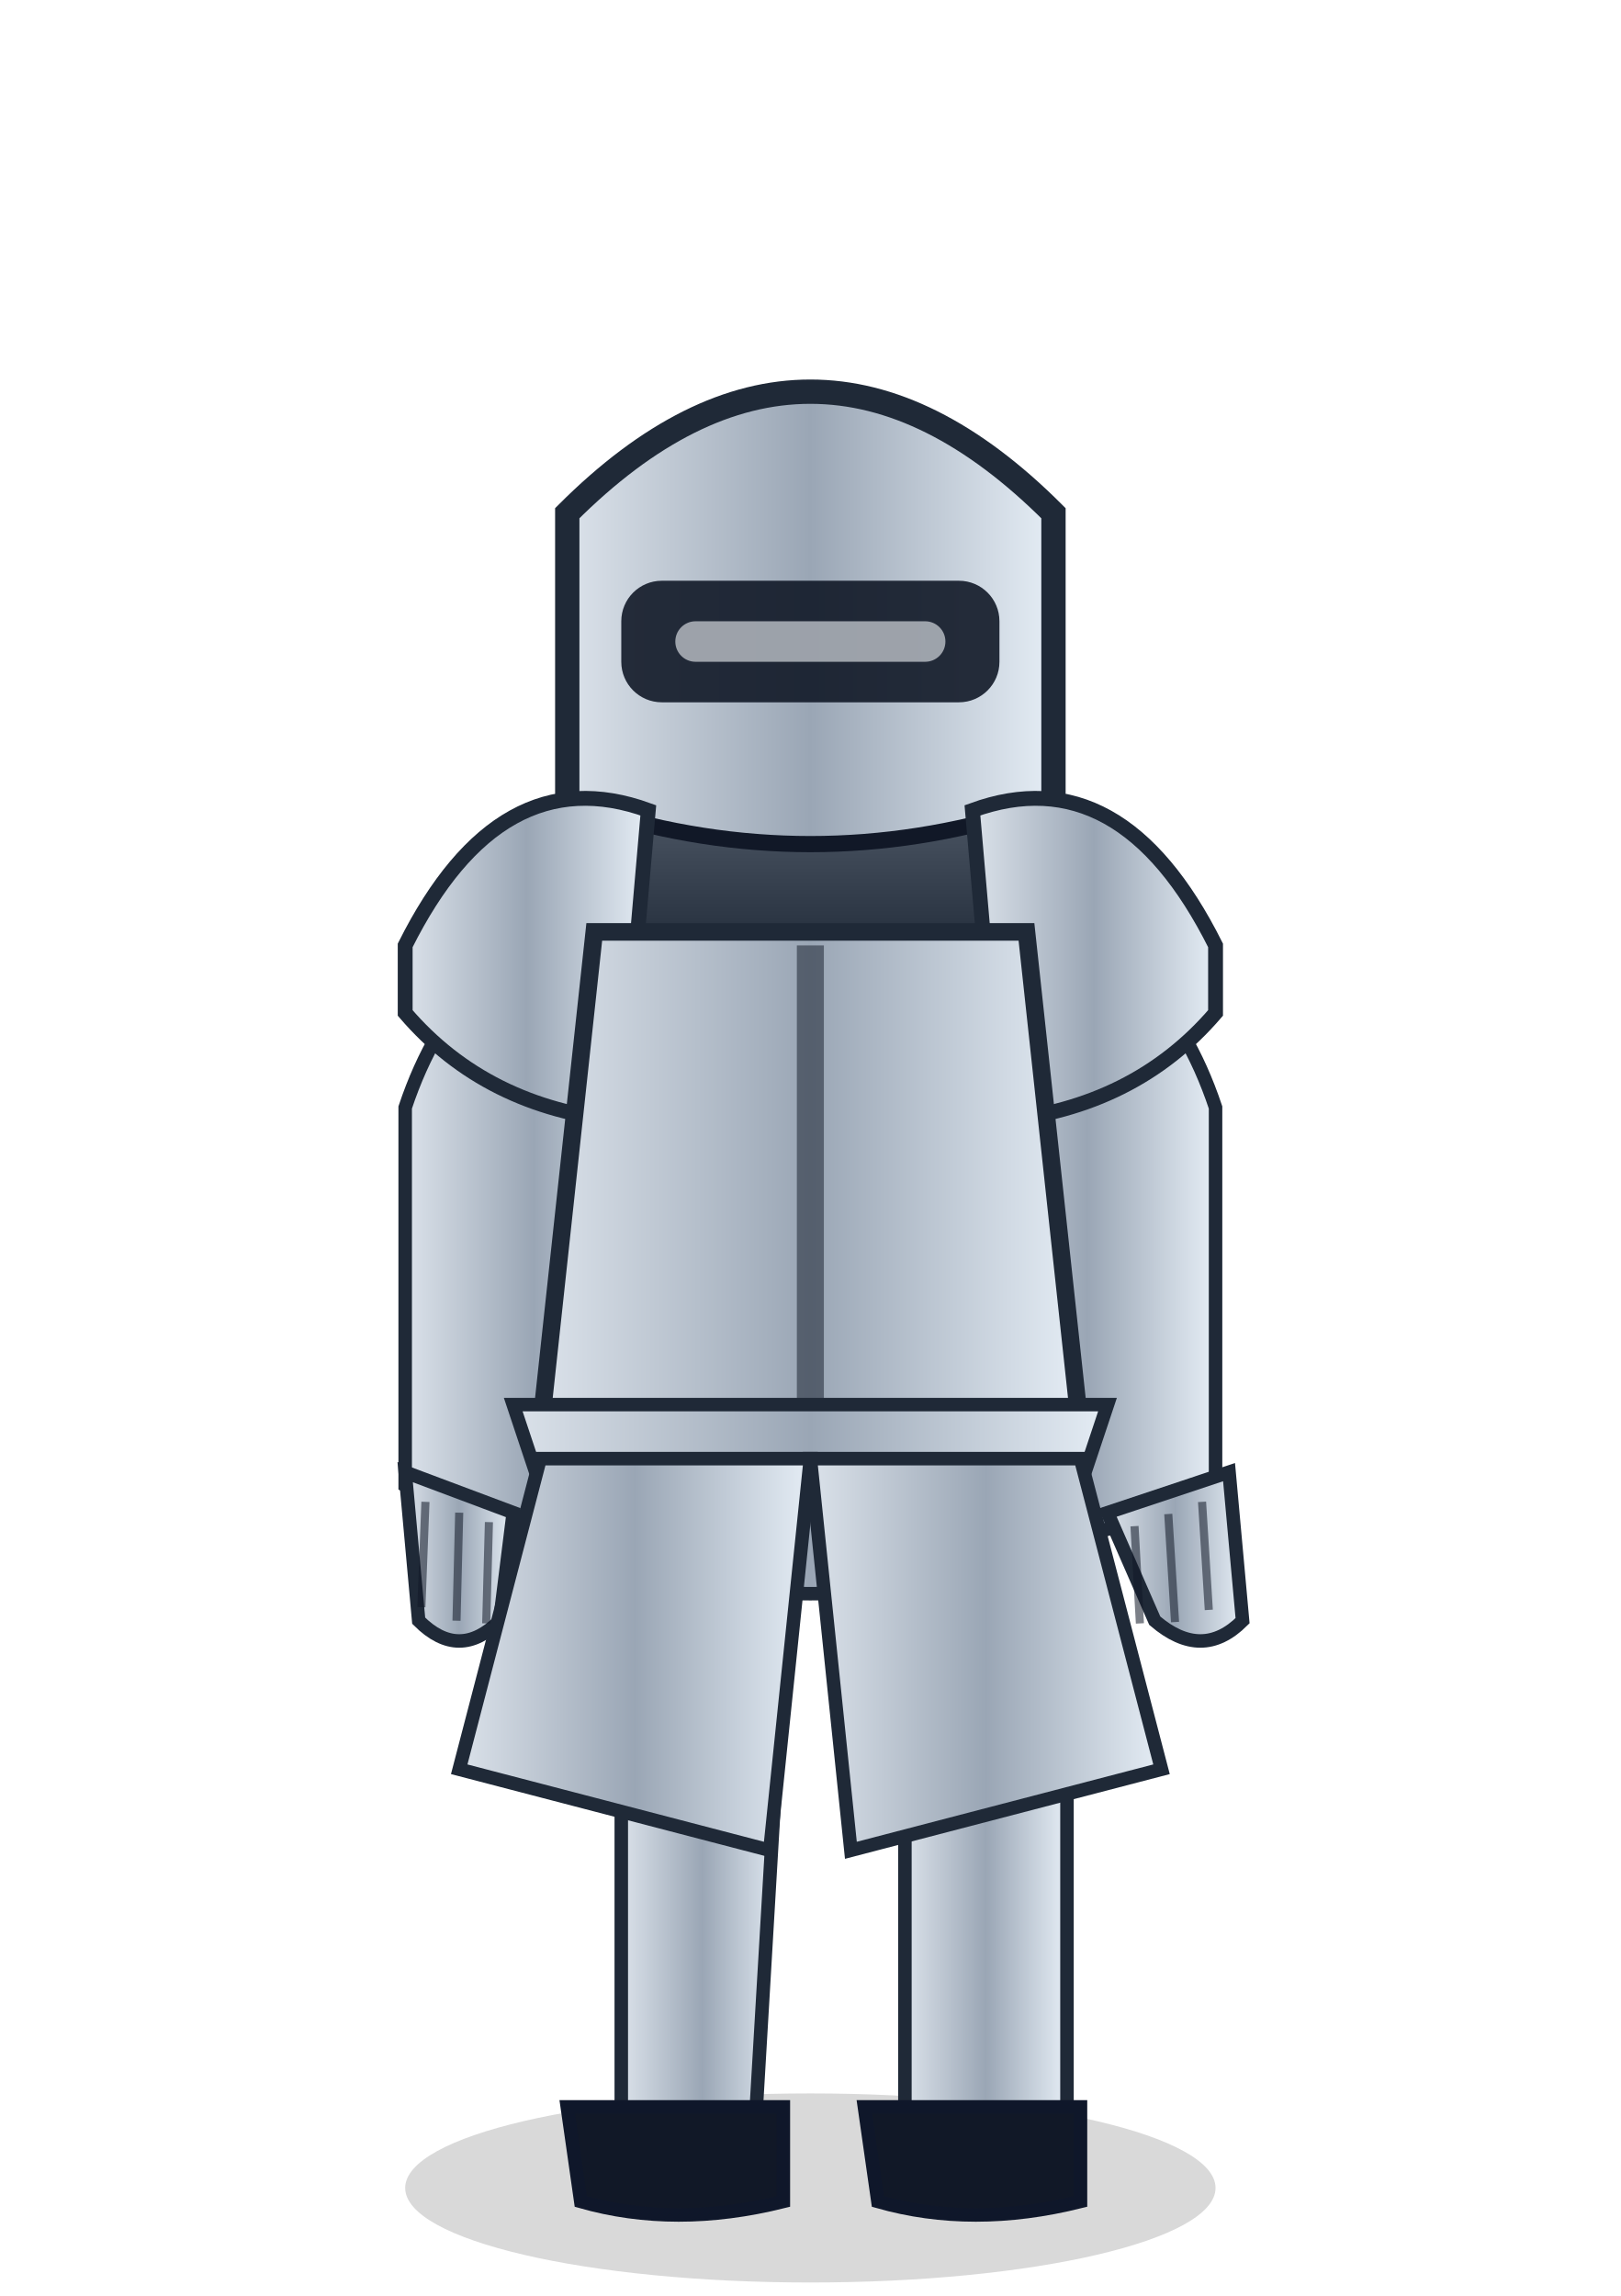
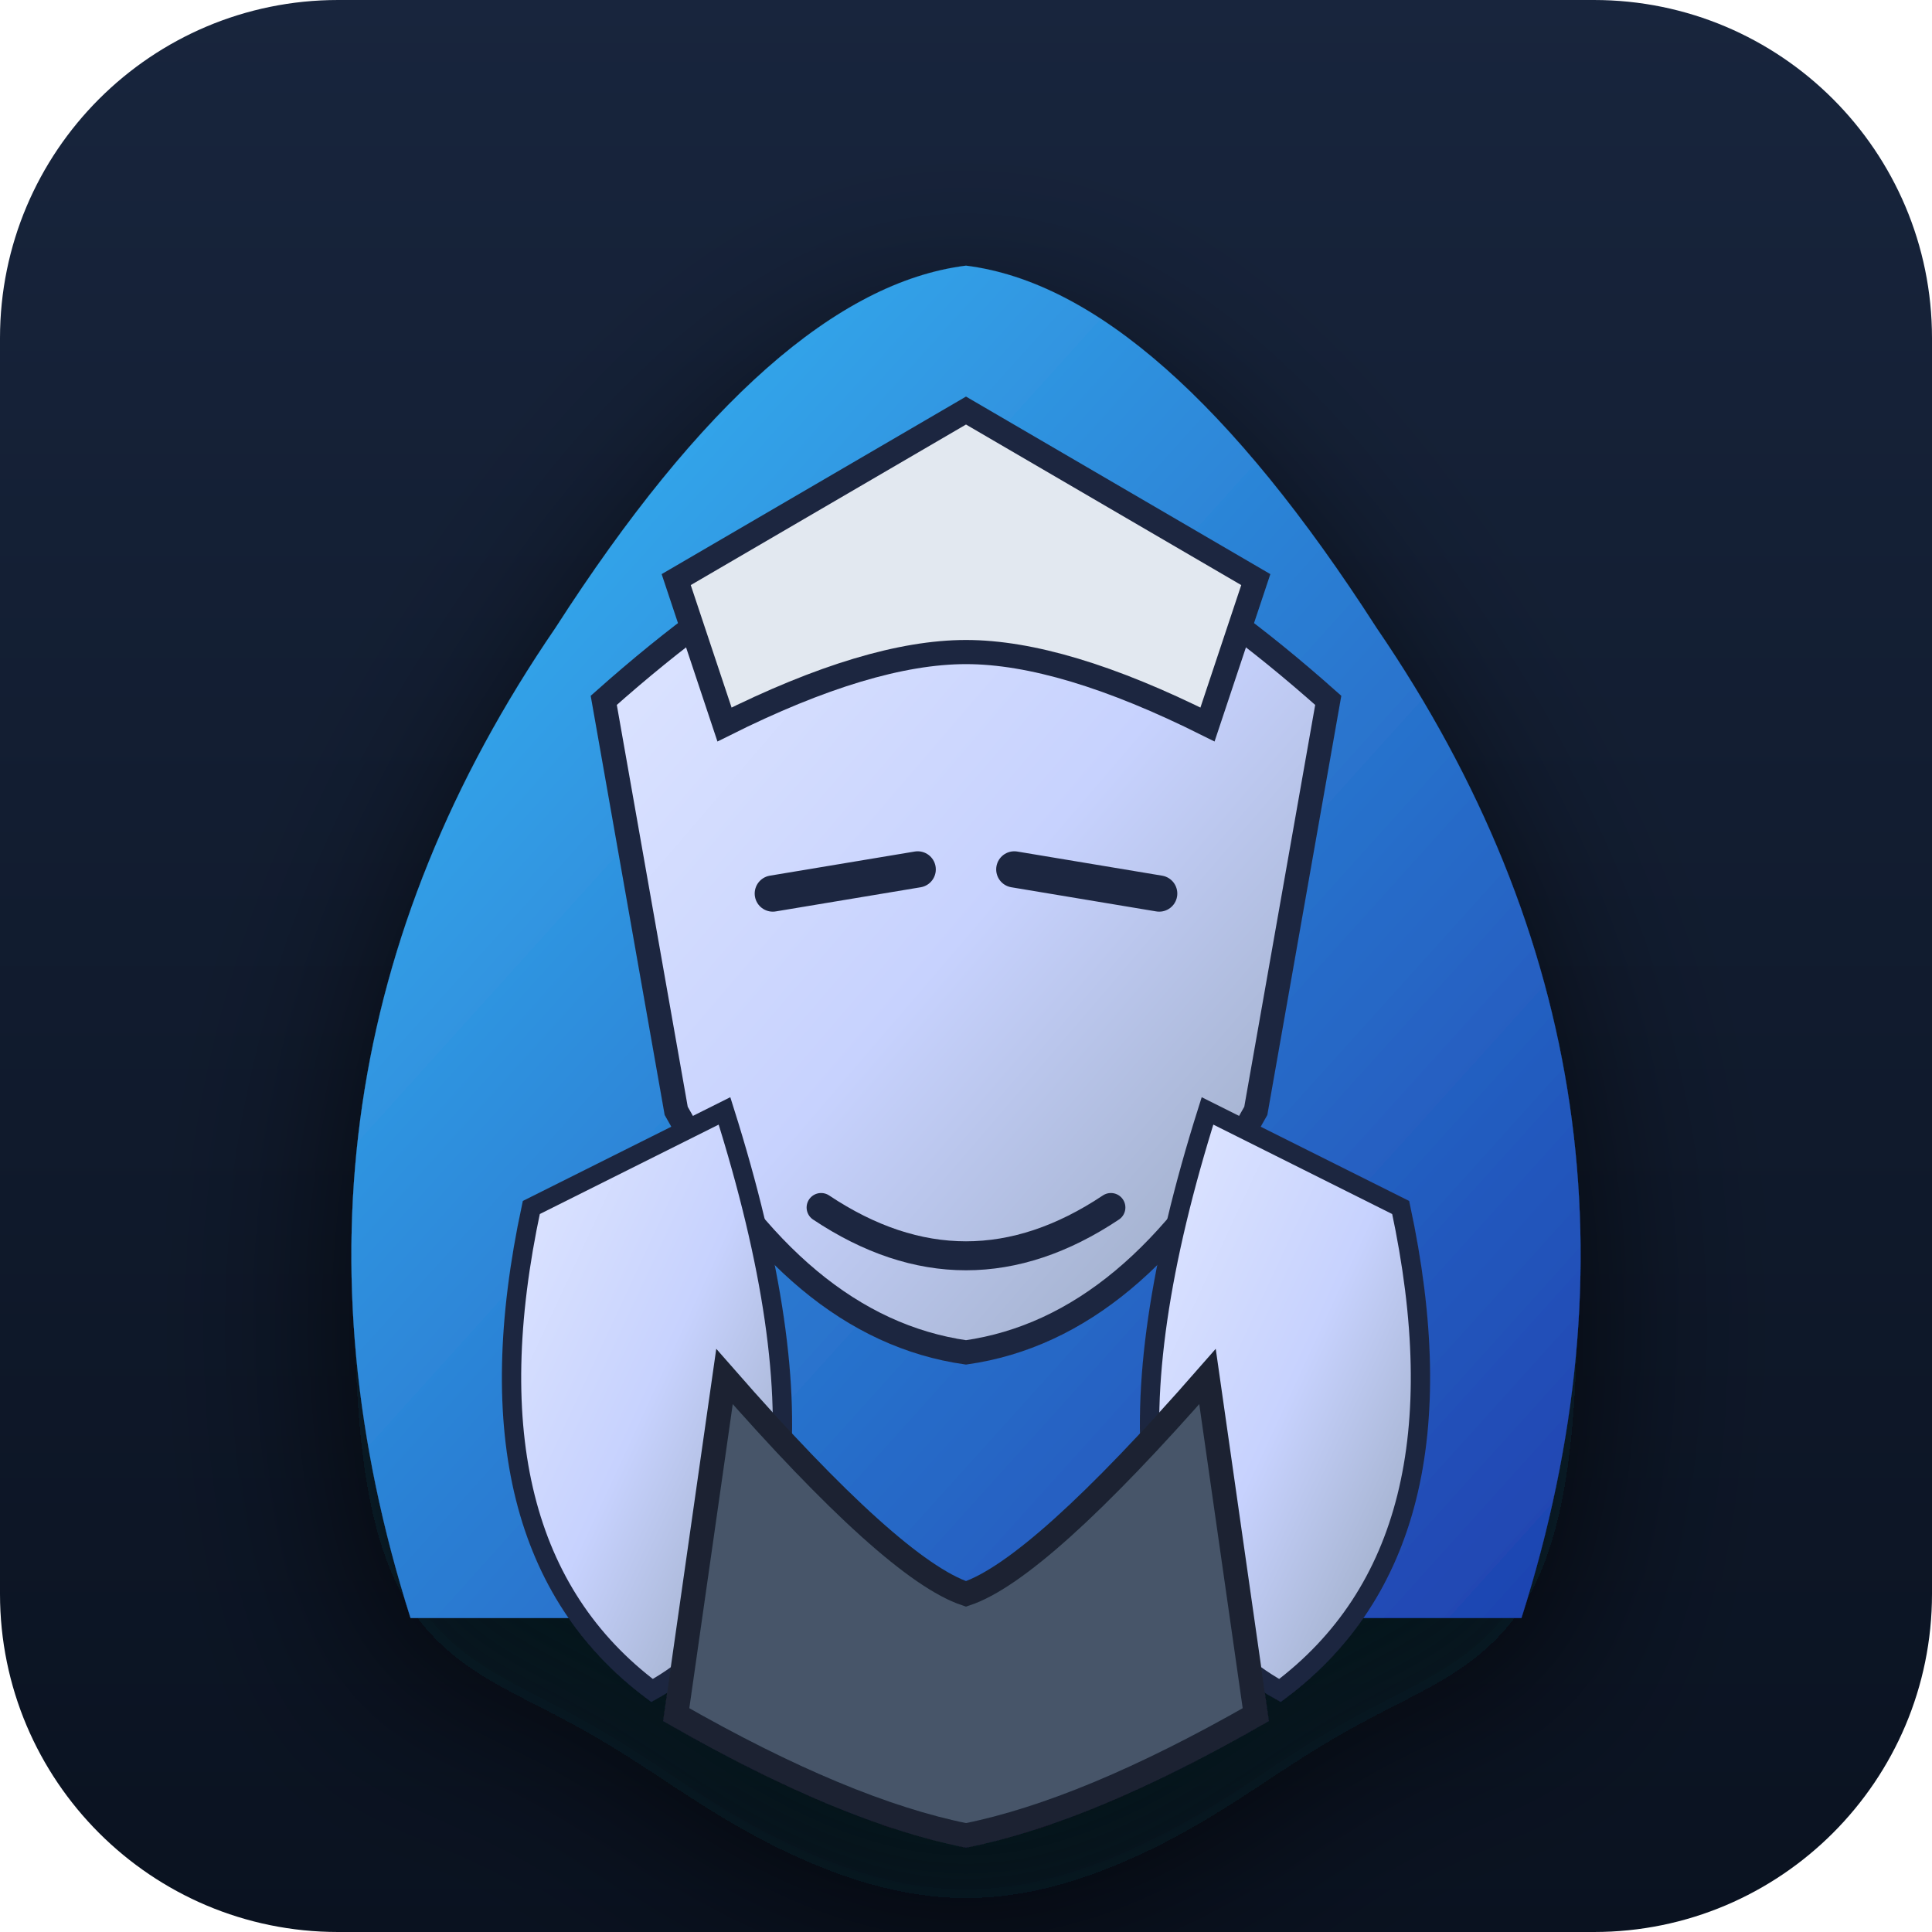
- <svg xmlns="http://www.w3.org/2000/svg" viewBox="0 0 120 170">
+ <svg xmlns="http://www.w3.org/2000/svg" viewBox="0 0 160 160" role="img" aria-labelledby="title desc">
  <defs>
-     <linearGradient id="steel" x1="0%" y1="0%" x2="100%" y2="0%">
-       <stop offset="0%" stop-color="#dbe2ea" />
-       <stop offset="50%" stop-color="#9aa6b5" />
-       <stop offset="100%" stop-color="#e5edf5" />
+     <linearGradient id="kib-bg" x1="0%" y1="0%" x2="0%" y2="100%">
+       <stop offset="0%" stop-color="#18253d" />
+       <stop offset="100%" stop-color="#0a1220" />
    </linearGradient>
-     <linearGradient id="darkSteel" x1="0%" y1="0%" x2="0%" y2="100%">
-       <stop offset="0%" stop-color="#4b5563" />
-       <stop offset="100%" stop-color="#1f2937" />
+     <linearGradient id="kib-armor" x1="0%" y1="0%" x2="100%" y2="100%">
+       <stop offset="0%" stop-color="#e0e7ff" />
+       <stop offset="50%" stop-color="#c7d2fe" />
+       <stop offset="100%" stop-color="#94a3b8" />
    </linearGradient>
+     <linearGradient id="kib-cape" x1="0%" y1="0%" x2="100%" y2="100%">
+       <stop offset="0%" stop-color="#38bdf8" />
+       <stop offset="100%" stop-color="#1e40af" />
+     </linearGradient>
+     <filter id="kib-shadow" x="-20%" y="-20%" width="140%" height="140%">
+       <feDropShadow dx="0" dy="6" stdDeviation="8" flood-color="#050b16" flood-opacity="0.75" />
+     </filter>
  </defs>
-   <ellipse cx="60" cy="162" rx="30" ry="7" fill="rgba(0,0,0,0.15)" />
-   <path d="M46 122 L58 122 L56 156 Q51 158 46 156 Z" fill="url(#steel)" stroke="#1f2937" stroke-width="1" />
-   <path d="M67 122 L79 122 L79 156 Q74 158 67 156 Z" fill="url(#steel)" stroke="#1f2937" stroke-width="1" />
-   <path d="M42 156 H58 V163 Q50 165 43 163 Z" fill="#111827" stroke="#0f172a" stroke-width="1" />
-   <path d="M64 156 H80 V163 Q72 165 65 163 Z" fill="#111827" stroke="#0f172a" stroke-width="1" />
-   <g id="arm-left">
-     <animateTransform attributeName="transform" type="rotate" values="0 40 75; 2 40 75; 0 40 75; -1 40 75; 0 40 75" dur="3.4s" repeatCount="indefinite" />
-     <path d="M30 82 Q34 70 45 67 L49 82 L42 114 Q35 113 30 110 Z" fill="url(#steel)" stroke="#1f2937" stroke-width="1" />
-     <path d="M30 109 L38 112 L37 120 Q34 123 31 120 Z" fill="url(#steel)" stroke="#1f2937" stroke-width="1" />
-     <path d="M31.5 111.2 L31.2 119" stroke="rgba(17,24,39,0.55)" stroke-width="0.6" />
-     <path d="M34 112 L33.8 120" stroke="rgba(17,24,39,0.55)" stroke-width="0.6" />
-     <path d="M36.2 112.7 L36 120.2" stroke="rgba(17,24,39,0.55)" stroke-width="0.6" />
-   </g>
-   <g id="arm-right">
-     <animateTransform attributeName="transform" type="rotate" values="0 80 75; -2 80 75; 0 80 75; 1 80 75; 0 80 75" dur="3.4s" repeatCount="indefinite" />
-     <path d="M90 82 Q86 70 75 67 L71 82 L78 114 Q85 113 90 110 Z" fill="url(#steel)" stroke="#1f2937" stroke-width="1" />
-     <path d="M82 112 L91 109 L92 120 Q89 123 85.5 120 Z" fill="url(#steel)" stroke="#1f2937" stroke-width="1" />
-     <path d="M84 113 L84.4 120.2" stroke="rgba(17,24,39,0.55)" stroke-width="0.6" />
-     <path d="M86.5 112.1 L87 120.1" stroke="rgba(17,24,39,0.55)" stroke-width="0.6" />
-     <path d="M89 111.2 L89.5 119.2" stroke="rgba(17,24,39,0.55)" stroke-width="0.6" />
-   </g>
-   <g id="breath">
-     <animateTransform attributeName="transform" type="translate" values="0 0; 0 -2.4; 0 0" dur="4.2s" repeatCount="indefinite" />
-     <path d="M42 38 Q60 20 78 38 V60 Q60 66 42 60 Z" fill="url(#steel)" stroke="#1f2937" stroke-width="1.8" />
-     <g>
-       <animateTransform attributeName="transform" type="translate" values="0 0; 0 0; 2 0; 2 0; 0 0; 0 0" keyTimes="0;0.5;0.533;0.866;0.9;1" dur="30s" repeatCount="indefinite" calcMode="spline" keySplines="0.4 0 0.2 1;                     0.4 0 0.2 1;                     0 0 1 1;                     0.4 0 0.2 1;                     0 0 1 1" />
-       <rect x="46" y="43" width="28" height="9" rx="3" fill="#111827" opacity="0.9" />
-       <rect x="50" y="46" width="20" height="3" rx="1.5" fill="#d1d5db" opacity="0.7">
-         <animate attributeName="x" values="50;50;60;60;50;50" keyTimes="0;0.5;0.533;0.866;0.9;1" dur="30s" repeatCount="indefinite" calcMode="spline" keySplines="0.4 0 0.2 1;                              0.4 0 0.2 1;                              0 0 1 1;                              0.4 0 0.2 1;                              0 0 1 1" />
-         <animate attributeName="width" values="20;20;10;10;20;20" keyTimes="0;0.5;0.533;0.866;0.9;1" dur="30s" repeatCount="indefinite" calcMode="spline" keySplines="0.4 0 0.2 1;                              0.4 0 0.2 1;                              0 0 1 1;                              0.4 0 0.2 1;                              0 0 1 1" />
-         <animate attributeName="height" values="3;3;0.25;3;3;0.25;3;3;0.25;3" keyTimes="0;0.332;0.338;0.345;0.655;0.661;0.668;0.988;0.994;1" dur="30s" repeatCount="indefinite" calcMode="spline" keySplines="0.4 0 0.2 1;                              0.4 0 0.2 1;                              0.4 0 0.2 1;                              0.4 0 0.2 1;                              0.4 0 0.2 1;                              0.4 0 0.2 1;                              0.4 0 0.2 1;                              0.4 0 0.2 1;                              0 0 1 1" />
-         <animate attributeName="y" values="46;46;47.4;46;46;47.4;46;46;47.4;46" keyTimes="0;0.332;0.338;0.345;0.655;0.661;0.668;0.988;0.994;1" dur="30s" repeatCount="indefinite" calcMode="spline" keySplines="0.4 0 0.2 1;                              0.4 0 0.2 1;                              0.4 0 0.2 1;                              0.4 0 0.2 1;                              0.4 0 0.2 1;                              0.4 0 0.2 1;                              0.4 0 0.2 1;                              0.4 0 0.2 1;                              0 0 1 1" />
-       </rect>
-     </g>
-     <path d="M44 60 Q60 65 76 60 L78 69 Q60 74 42 69 Z" fill="url(#darkSteel)" stroke="#111827" stroke-width="1.2" />
-     <path d="M30 70 Q37 56 48 60 L46 83 Q36 82 30 75 Z" fill="url(#steel)" stroke="#1f2937" stroke-width="1.1" />
-     <path d="M90 70 Q83 56 72 60 L74 83 Q84 82 90 75 Z" fill="url(#steel)" stroke="#1f2937" stroke-width="1.1" />
-     <path d="M44 69 L76 69 L80 106 Q60 114 40 106 Z" fill="url(#steel)" stroke="#1f2937" stroke-width="1.3" />
-     <path d="M60 70 V110" stroke="rgba(17,24,39,0.5)" stroke-width="2" />
-     <path d="M38 104 H82 L78 116 Q60 120 42 116 Z" fill="url(#steel)" stroke="#1f2937" stroke-width="1" />
-     <path d="M40 108 H60 L57 137 L34 131 Z" fill="url(#steel)" stroke="#1f2937" stroke-width="1" />
-     <path d="M80 108 H60 L63 137 L86 131 Z" fill="url(#steel)" stroke="#1f2937" stroke-width="1" />
+   <rect width="160" height="160" rx="28" fill="url(#kib-bg)" />
+   <g filter="url(#kib-shadow)">
+     <path d="M34 134 Q20 90 46 52 Q64 24 80 22 Q96 24 114 52 Q140 90 126 134" fill="url(#kib-cape)" />
+     <path d="M50 58 Q68 42 80 42 Q92 42 110 58 L104 92 Q94 110 80 112 Q66 110 56 92 Z" fill="url(#kib-armor)" stroke="#1f2741" stroke-width="2" />
+     <path d="M60 92 Q72 130 54 140 Q38 128 44 100 Z" fill="url(#kib-armor)" stroke="#1f2741" stroke-width="1.6" />
+     <path d="M100 92 Q88 130 106 140 Q122 128 116 100 Z" fill="url(#kib-armor)" stroke="#1f2741" stroke-width="1.6" />
+     <path d="M60 114 Q74 130 80 132 Q86 130 100 114 L104 142 Q90 150 80 152 Q70 150 56 142 Z" fill="#475569" stroke="#1b2433" stroke-width="2" />
+     <path d="M56 48 L80 34 L104 48 L100 60 Q88 54 80 54 Q72 54 60 60 Z" fill="#e2e8f0" stroke="#1f2741" stroke-width="2" />
+     <path d="M64 74 L76 72" stroke="#1f2741" stroke-width="3" stroke-linecap="round" />
+     <path d="M84 72 L96 74" stroke="#1f2741" stroke-width="3" stroke-linecap="round" />
+     <path d="M68 100 Q80 108 92 100" fill="none" stroke="#1f2741" stroke-width="2.4" stroke-linecap="round" />
  </g>
</svg>
